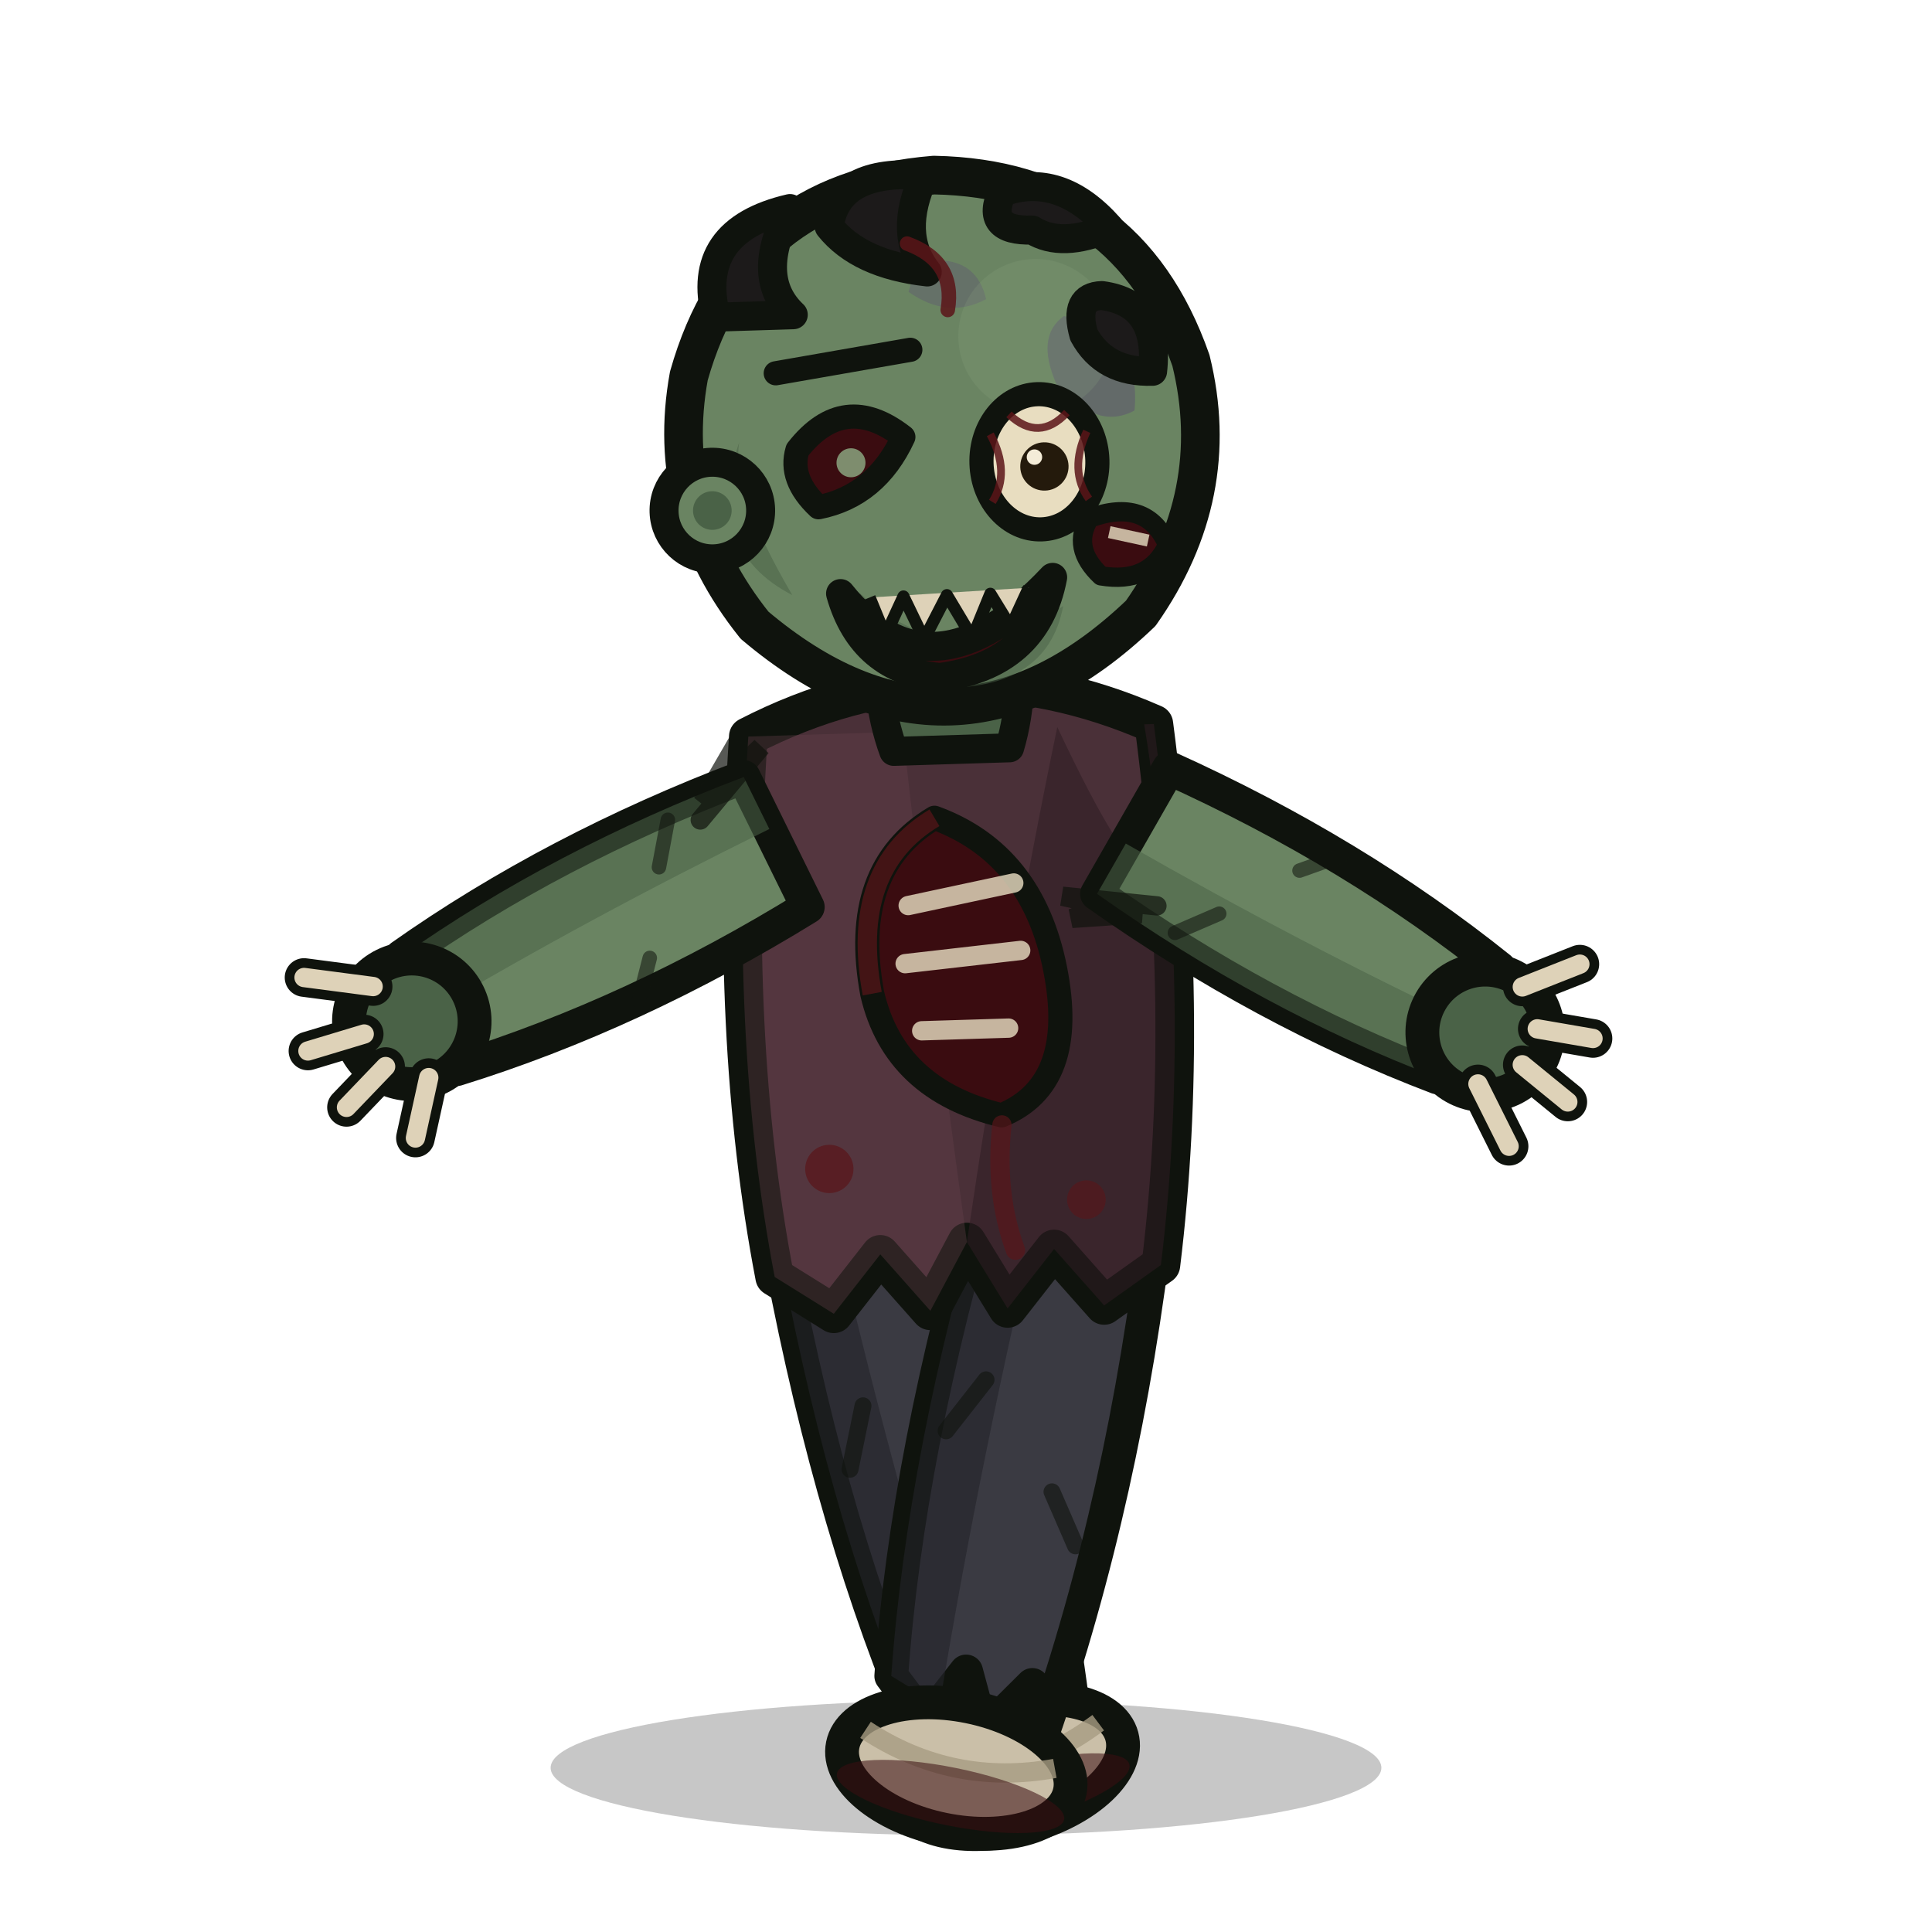
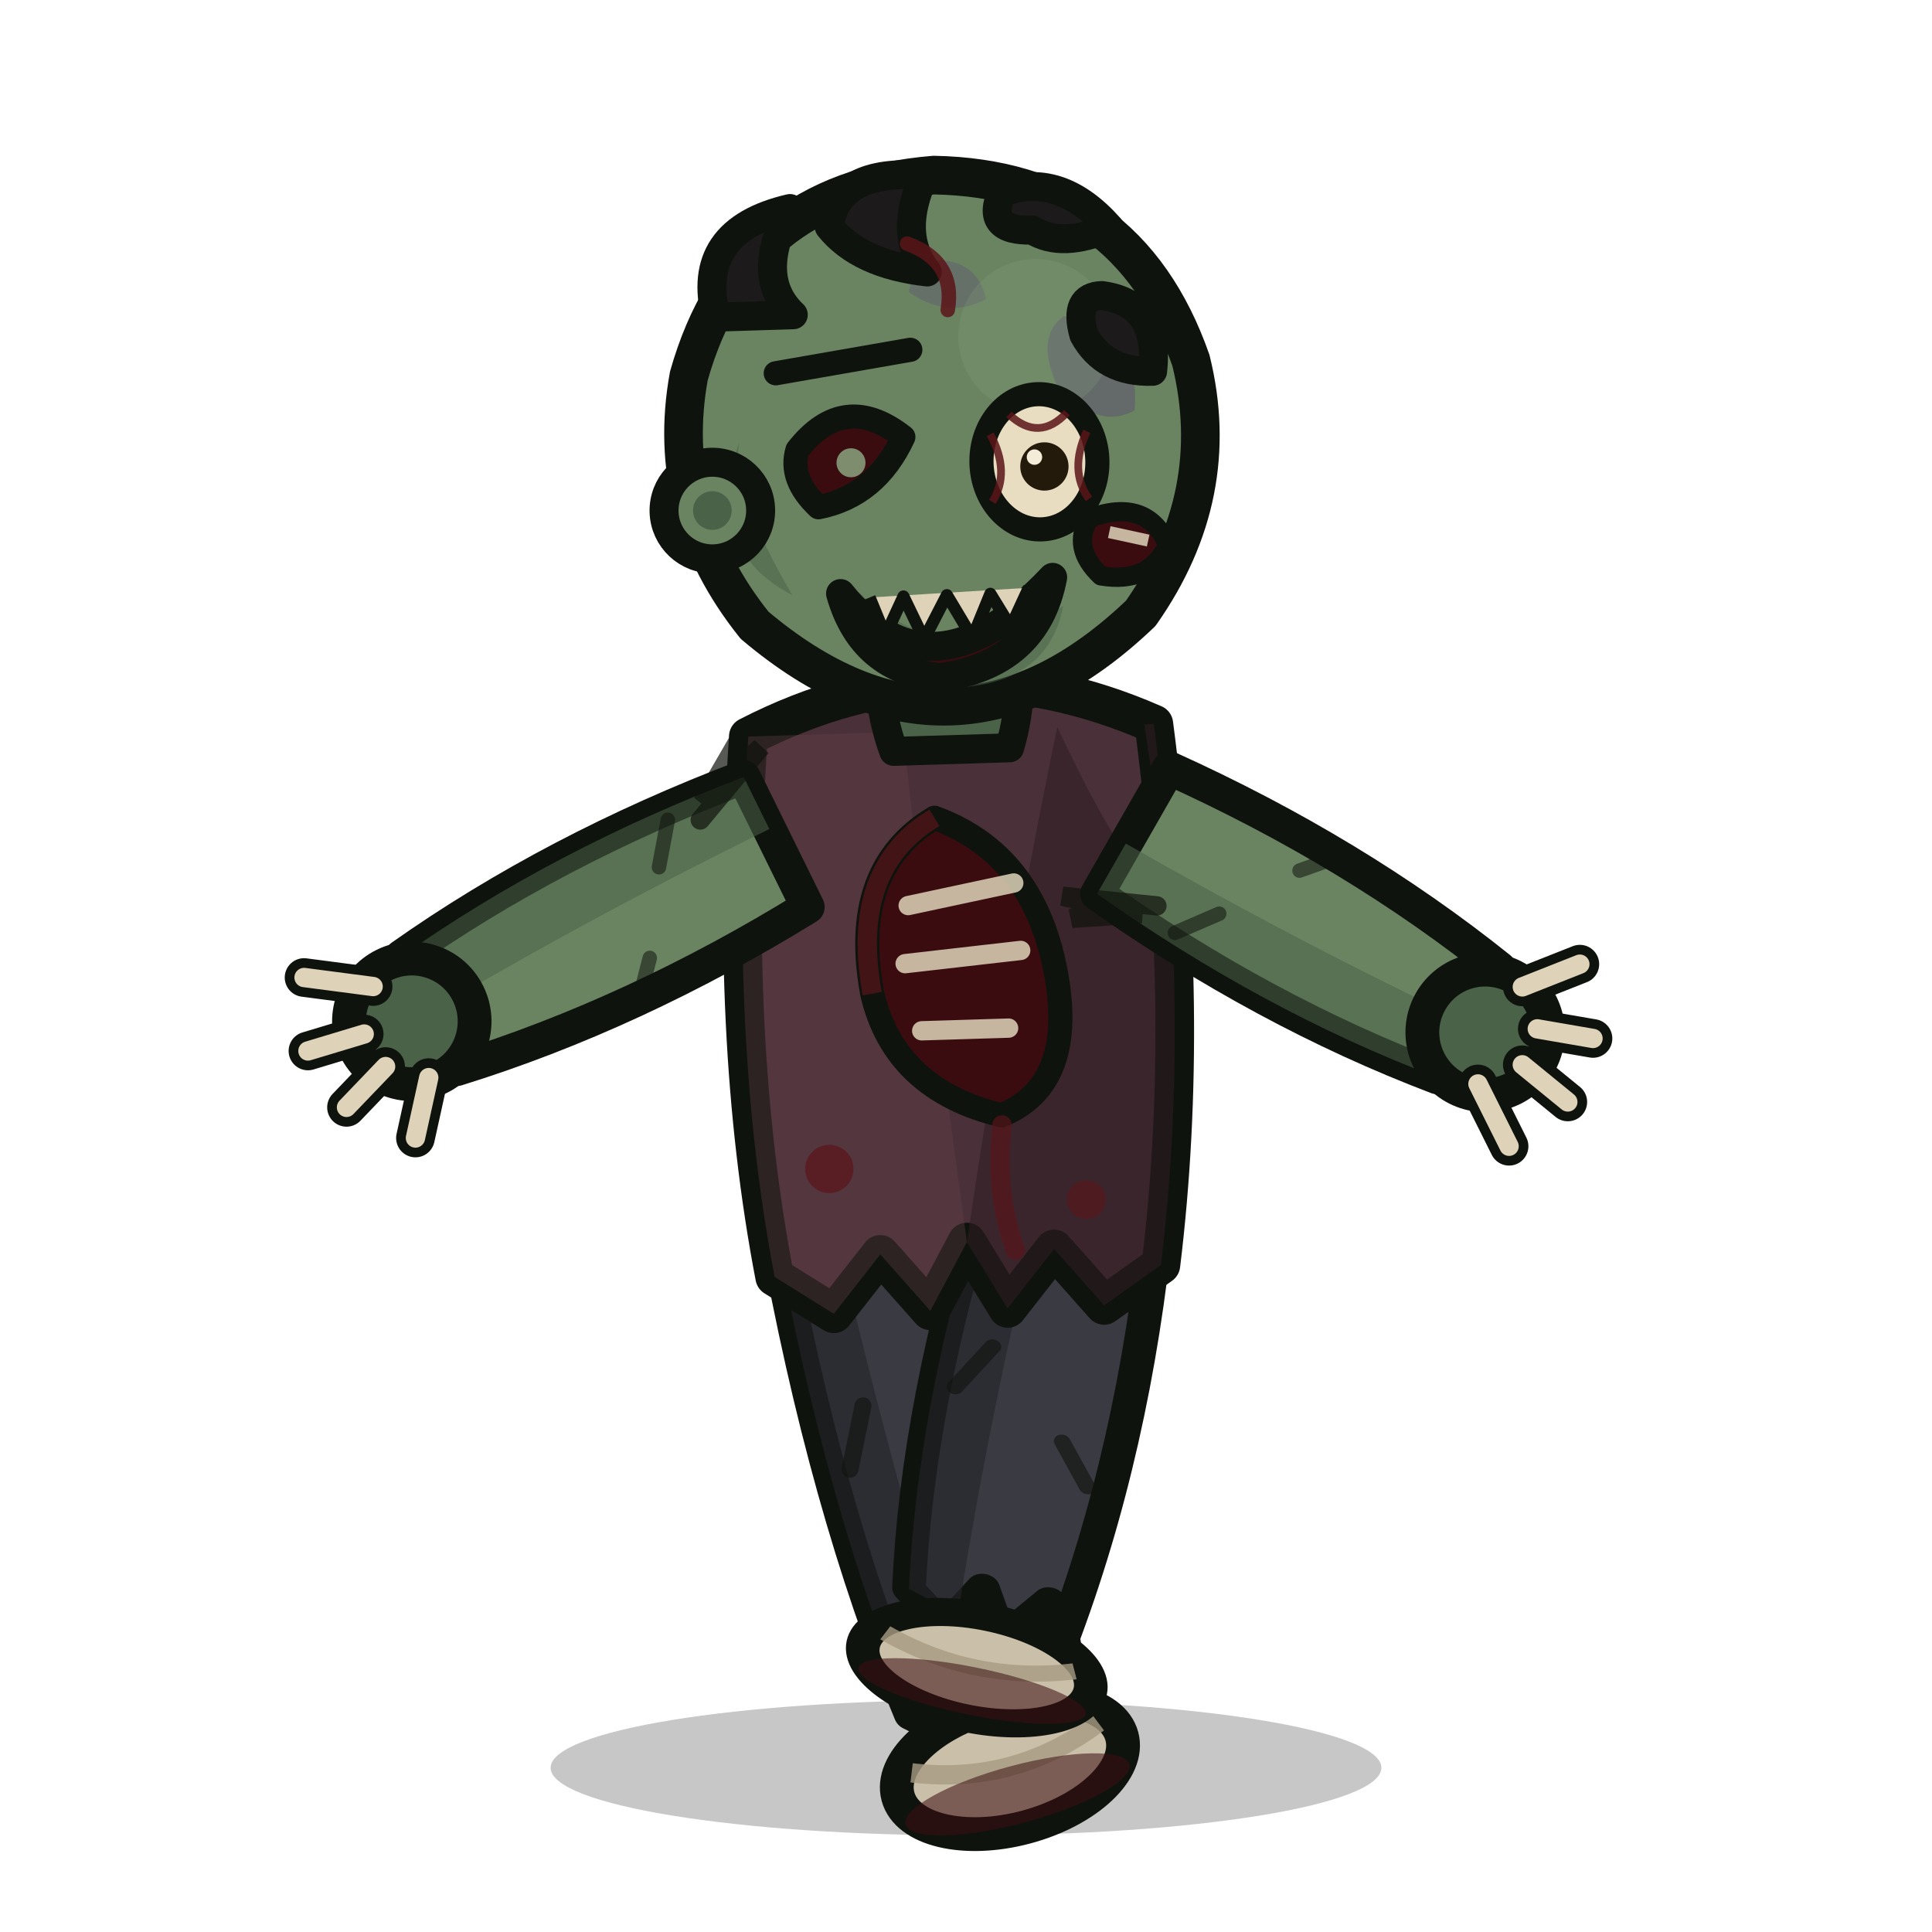
<svg xmlns="http://www.w3.org/2000/svg" id="art" viewBox="0 0 400 400">
  <ellipse cx="200" cy="366" rx="86" ry="14" fill="#000000" opacity="0.22" />
  <g transform="translate(0,1.15) rotate(-1.77 200 250)">
-     <g transform="translate(178,248) rotate(-13.27322) scale(1.0)" opacity="1.0">
+     <g transform="translate(178,248) rotate(-13.27322) scale(1.0,1.0)" opacity="1.0">
      <path d="M -18,0 Q -23,58 -17,104 L -8,112 L -2,100 L 4,112 L 12,100 L 16,110 Q 23,58 18,0 Z" fill="#3a3a42" stroke="#0f130d" stroke-width="7" stroke-linejoin="round" />
      <path d="M -18,0 Q -23,58 -17,104 L -6,108 Q -8,54 -6,0 Z" fill="#232329" opacity="0.6" />
      <path d="M -10,40 L -16,52 M 8,60 L 15,70" stroke="#0f130d" stroke-width="3.5" stroke-linecap="round" opacity="0.6" />
      <ellipse cx="0" cy="120" rx="24" ry="13" fill="#cabfa8" stroke="#0f130d" stroke-width="7" />
      <path d="M -20,116 Q 0,124 20,116" fill="none" stroke="#a89c82" stroke-width="4" opacity="0.8" />
      <ellipse cx="0" cy="126" rx="24" ry="6" fill="#3a0c10" opacity="0.55" />
    </g>
-     <g transform="translate(222,248) rotate(13.27322) scale(1.0)" opacity="1.0">
+     <g transform="translate(222,248) rotate(13.27322) scale(1.0,0.8232)" opacity="1.0">
      <path d="M -18,0 Q -23,58 -17,104 L -8,112 L -2,100 L 4,112 L 12,100 L 16,110 Q 23,58 18,0 Z" fill="#3a3a42" stroke="#0f130d" stroke-width="7" stroke-linejoin="round" />
      <path d="M -18,0 Q -23,58 -17,104 L -6,108 Q -8,54 -6,0 Z" fill="#232329" opacity="0.6" />
      <path d="M -10,40 L -16,52 M 8,60 L 15,70" stroke="#0f130d" stroke-width="3.5" stroke-linecap="round" opacity="0.6" />
      <ellipse cx="0" cy="120" rx="24" ry="13" fill="#cabfa8" stroke="#0f130d" stroke-width="7" />
      <path d="M -20,116 Q 0,124 20,116" fill="none" stroke="#a89c82" stroke-width="4" opacity="0.8" />
      <ellipse cx="0" cy="126" rx="24" ry="6" fill="#3a0c10" opacity="0.55" />
    </g>
    <path d="M 158,150 Q 152,212 160,262 L 172,270 L 182,258 L 192,270 L 200,256              L 208,270 L 218,258 L 228,270 L 240,262 Q 248,210 242,150 Q 200,130 158,150 Z" fill="#4a3038" stroke="#0f130d" stroke-width="8" stroke-linejoin="round" />
    <path d="M 158,150 Q 152,212 160,262 L 172,270 L 182,258 L 192,270 L 200,256 Q 194,200 190,150 Z" fill="#66424c" opacity="0.35" />
    <path d="M 222,150 Q 248,210 240,150 L 242,150 Q 248,210 240,262 L 228,270 L 218,258              L 208,270 L 200,256 Q 210,200 222,150 Z" fill="#2e1c22" opacity="0.55" />
    <path d="M 196,168 Q 178,178 182,204 Q 186,224 208,230 Q 224,224 220,200 Q 216,176 196,168 Z" fill="#3a0c10" stroke="#0f130d" stroke-width="5" stroke-linejoin="round" />
    <path d="M 190,186 L 212,182 M 189,198 L 213,196 M 192,212 L 210,212" fill="none" stroke="#ded2b8" stroke-width="4" stroke-linecap="round" opacity="0.85" />
    <path d="M 196,168 Q 178,178 182,204" fill="none" stroke="#5a1418" stroke-width="4" opacity="0.7" />
    <circle cx="172" cy="240" r="5" fill="#5a1418" opacity="0.7" />
    <circle cx="225" cy="248" r="4" fill="#5a1418" opacity="0.6" />
    <path d="M 208,232 Q 206,246 210,258" stroke="#5a1418" stroke-width="4" fill="none" opacity="0.65" stroke-linecap="round" />
    <path d="M 186,126 Q 184,142 188,154 L 212,154 Q 216,142 214,126 Z" fill="#4a6247" stroke="#0f130d" stroke-width="6" stroke-linejoin="round" />
    <g transform="translate(200,93)">
      <path d="M 0,-58 Q 40,-56 52,-18 Q 58,10 40,34 Q 20,52 0,52 Q -20,52 -40,34                Q -58,10 -52,-18 Q -40,-56 0,-58 Z" fill="#6a8462" stroke="#0f130d" stroke-width="8" stroke-linejoin="round" />
      <path d="M -42,-4 Q -50,18 -32,28 Q -44,6 -42,-4 Z" fill="#4a6247" opacity="0.55" />
      <path d="M -18,28 Q 0,46 24,32 Q 20,50 -4,48 Q -22,44 -18,28 Z" fill="#4a6247" opacity="0.5" />
      <path d="M 26,-28 Q 42,-24 40,-8 Q 32,-4 24,-14 Q 20,-24 26,-28 Z" fill="#5c5470" opacity="0.55" />
      <path d="M -4,-40 Q 8,-42 10,-32 Q 2,-28 -6,-34 Z" fill="#5c5470" opacity="0.4" />
      <circle cx="20" cy="-24" r="16" fill="#8aa480" opacity="0.2" />
      <circle cx="-48" cy="10" r="10" fill="#6a8462" stroke="#0f130d" stroke-width="6" />
      <circle cx="-48" cy="10" r="4" fill="#4a6247" />
      <path d="M -46,-30 Q -50,-48 -30,-52 Q -38,-38 -30,-30 Q -42,-30 -46,-30 Z" fill="#1c1a1a" stroke="#0f130d" stroke-width="6" stroke-linejoin="round" />
      <path d="M -22,-48 Q -20,-60 -2,-58 Q -8,-46 -2,-38 Q -16,-40 -22,-48 Z" fill="#1c1a1a" stroke="#0f130d" stroke-width="6" stroke-linejoin="round" />
      <path d="M 14,-54 Q 26,-58 36,-46 Q 26,-42 20,-46 Q 10,-46 14,-54 Z" fill="#1c1a1a" stroke="#0f130d" stroke-width="6" stroke-linejoin="round" />
      <path d="M 34,-32 Q 46,-30 44,-16 Q 34,-16 30,-24 Q 28,-32 34,-32 Z" fill="#1c1a1a" stroke="#0f130d" stroke-width="6" stroke-linejoin="round" />
      <path d="M -6,-44 Q 4,-40 2,-30" fill="none" stroke="#5a1418" stroke-width="3" stroke-linecap="round" opacity="0.85" />
      <path d="M -30,-2 Q -20,-14 -8,-4 Q -14,8 -26,10 Q -32,4 -30,-2 Z" fill="#3a0c10" stroke="#0f130d" stroke-width="5" stroke-linejoin="round" />
      <circle cx="-19" cy="1" r="3" fill="#8fae86" opacity="0.8" />
      <ellipse cx="20" cy="2" rx="12" ry="14" fill="#e8ddc0" stroke="#0f130d" stroke-width="5" />
      <path d="M 10,-4 Q 14,4 10,10 M 30,-4 Q 26,4 30,10 M 14,-8 Q 20,-2 26,-8" fill="none" stroke="#5a1418" stroke-width="1.6" opacity="0.85" />
      <circle cx="21" cy="3" r="5" fill="#241a0c" />
      <circle cx="19" cy="1" r="1.6" fill="#f4ecd8" />
      <path d="M -34,-18 L -6,-22" stroke="#0f130d" stroke-width="5" stroke-linecap="round" />
      <path d="M -22,28 Q -4,52 22,26 Q 18,44 -2,46 Q -18,44 -22,28 Z" fill="#3a0c10" stroke="#0f130d" stroke-width="6" stroke-linejoin="round" />
      <path d="M -16,29 L -13,37 L -9,29 L -5,38 L 0,29 L 5,38 L 9,29 L 13,36 L 17,28" fill="#ded2b8" stroke="#0f130d" stroke-width="2.5" stroke-linejoin="round" />
      <path d="M 30,14 Q 42,10 46,20 Q 42,28 32,26 Q 26,20 30,14 Z" fill="#3a0c10" stroke="#0f130d" stroke-width="4" stroke-linejoin="round" />
      <path d="M 34,17 L 42,19" stroke="#ded2b8" stroke-width="2.5" opacity="0.85" />
    </g>
    <g transform="translate(163,172) rotate(65.53953) scale(1.0)" opacity="1.0">
      <path d="M -15,0 Q -19,42 -13,80 L 13,80 Q 19,42 15,0 Z" fill="#6a8462" stroke="#0f130d" stroke-width="7" stroke-linejoin="round" />
      <path d="M -15,0 Q -19,42 -13,80 L 0,80 Q -3,42 -3,0 Z" fill="#4a6247" opacity="0.55" />
      <path d="M -14,18 L -6,24 M 10,34 L 17,40" stroke="#0f130d" stroke-width="3" stroke-linecap="round" opacity="0.55" />
      <path d="M -15,4 L -22,-2 L -14,10 L -19,-6 L -11,12" fill="none" stroke="#0f130d" stroke-width="4" stroke-linecap="round" opacity="0.7" />
      <g transform="translate(0,84)">
        <circle cx="0" cy="0" r="13" fill="#4a6247" stroke="#0f130d" stroke-width="7" />
        <path d="M -10,4 L -18,16 M -2,10 L -4,22 M 6,9 L 10,20 M 12,2 L 22,10" fill="none" stroke="#0f130d" stroke-width="8" stroke-linecap="round" />
        <path d="M -10,4 L -18,16 M -2,10 L -4,22 M 6,9 L 10,20 M 12,2 L 22,10" fill="none" stroke="#ded2b8" stroke-width="4" stroke-linecap="round" />
      </g>
    </g>
    <g transform="translate(237,172) rotate(-58.46047) scale(1.0)" opacity="1.0">
      <path d="M -15,0 Q -19,42 -13,80 L 13,80 Q 19,42 15,0 Z" fill="#6a8462" stroke="#0f130d" stroke-width="7" stroke-linejoin="round" />
      <path d="M -15,0 Q -19,42 -13,80 L 0,80 Q -3,42 -3,0 Z" fill="#4a6247" opacity="0.55" />
      <path d="M -14,18 L -6,24 M 10,34 L 17,40" stroke="#0f130d" stroke-width="3" stroke-linecap="round" opacity="0.55" />
      <path d="M -15,4 L -22,-2 L -14,10 L -19,-6 L -11,12" fill="none" stroke="#0f130d" stroke-width="4" stroke-linecap="round" opacity="0.7" />
      <g transform="translate(0,84)">
        <circle cx="0" cy="0" r="13" fill="#4a6247" stroke="#0f130d" stroke-width="7" />
        <path d="M -10,4 L -18,16 M -2,10 L -4,22 M 6,9 L 10,20 M 12,2 L 22,10" fill="none" stroke="#0f130d" stroke-width="8" stroke-linecap="round" />
        <path d="M -10,4 L -18,16 M -2,10 L -4,22 M 6,9 L 10,20 M 12,2 L 22,10" fill="none" stroke="#ded2b8" stroke-width="4" stroke-linecap="round" />
      </g>
    </g>
  </g>
</svg>
